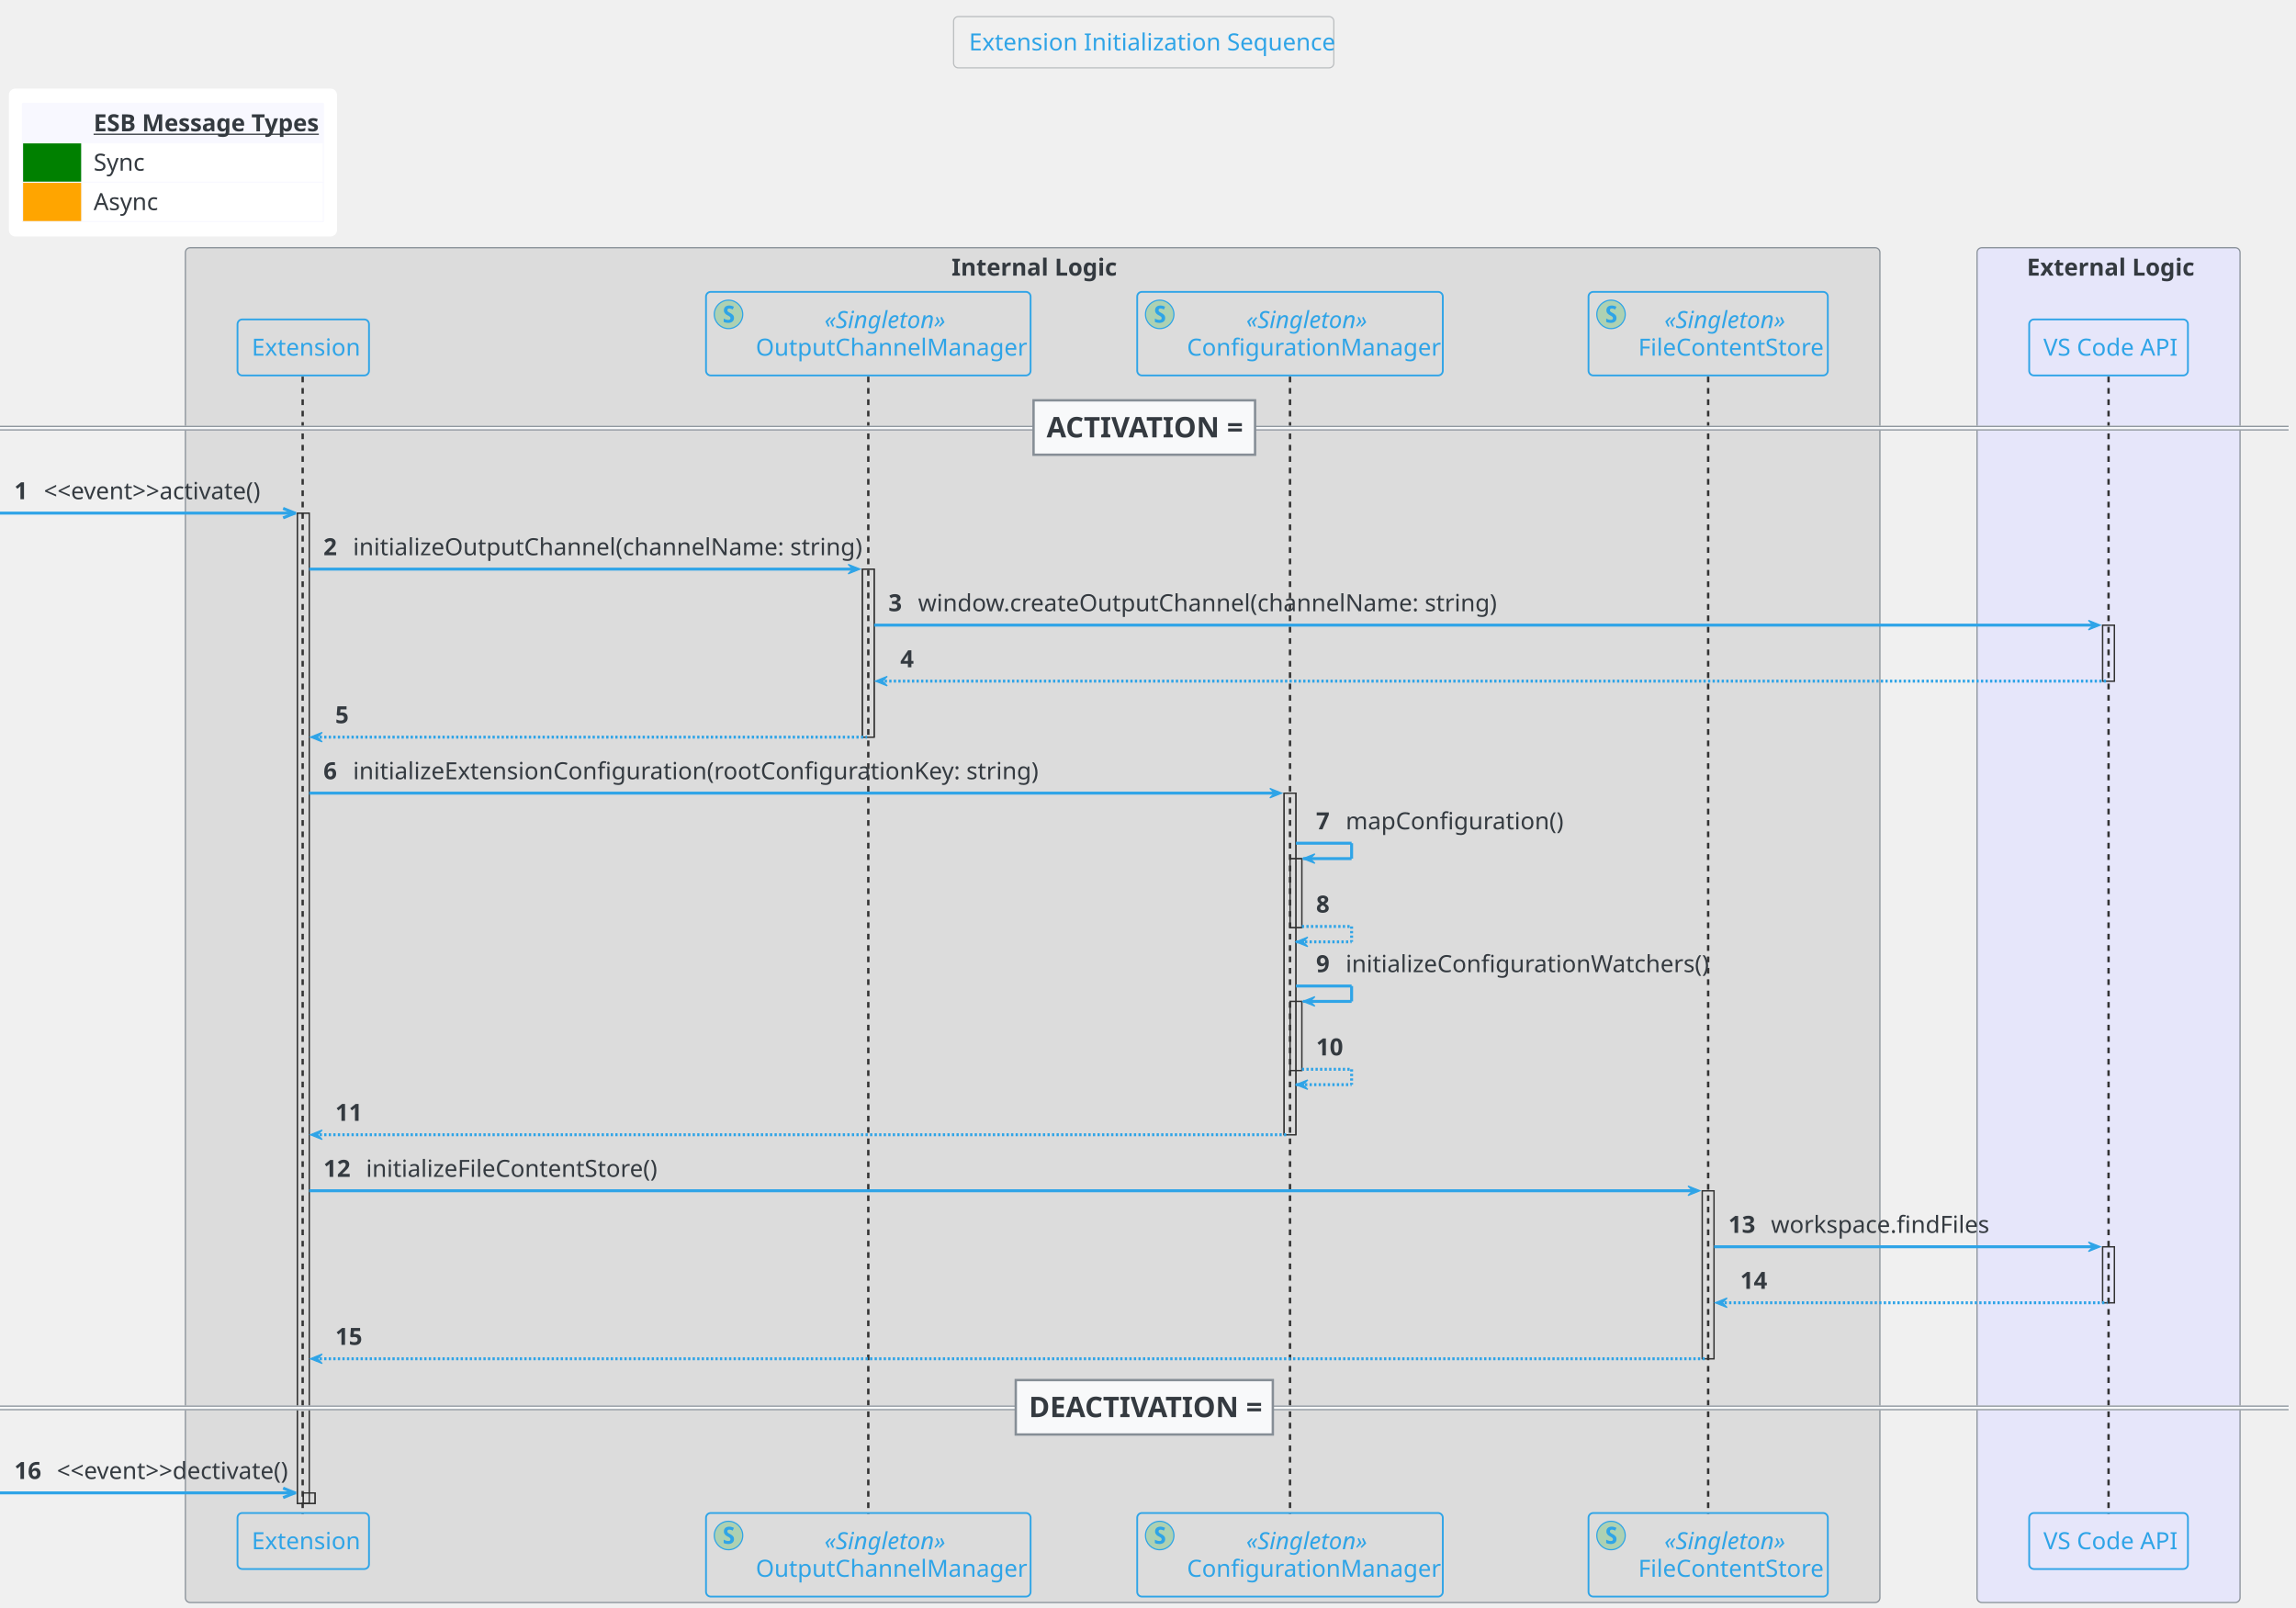
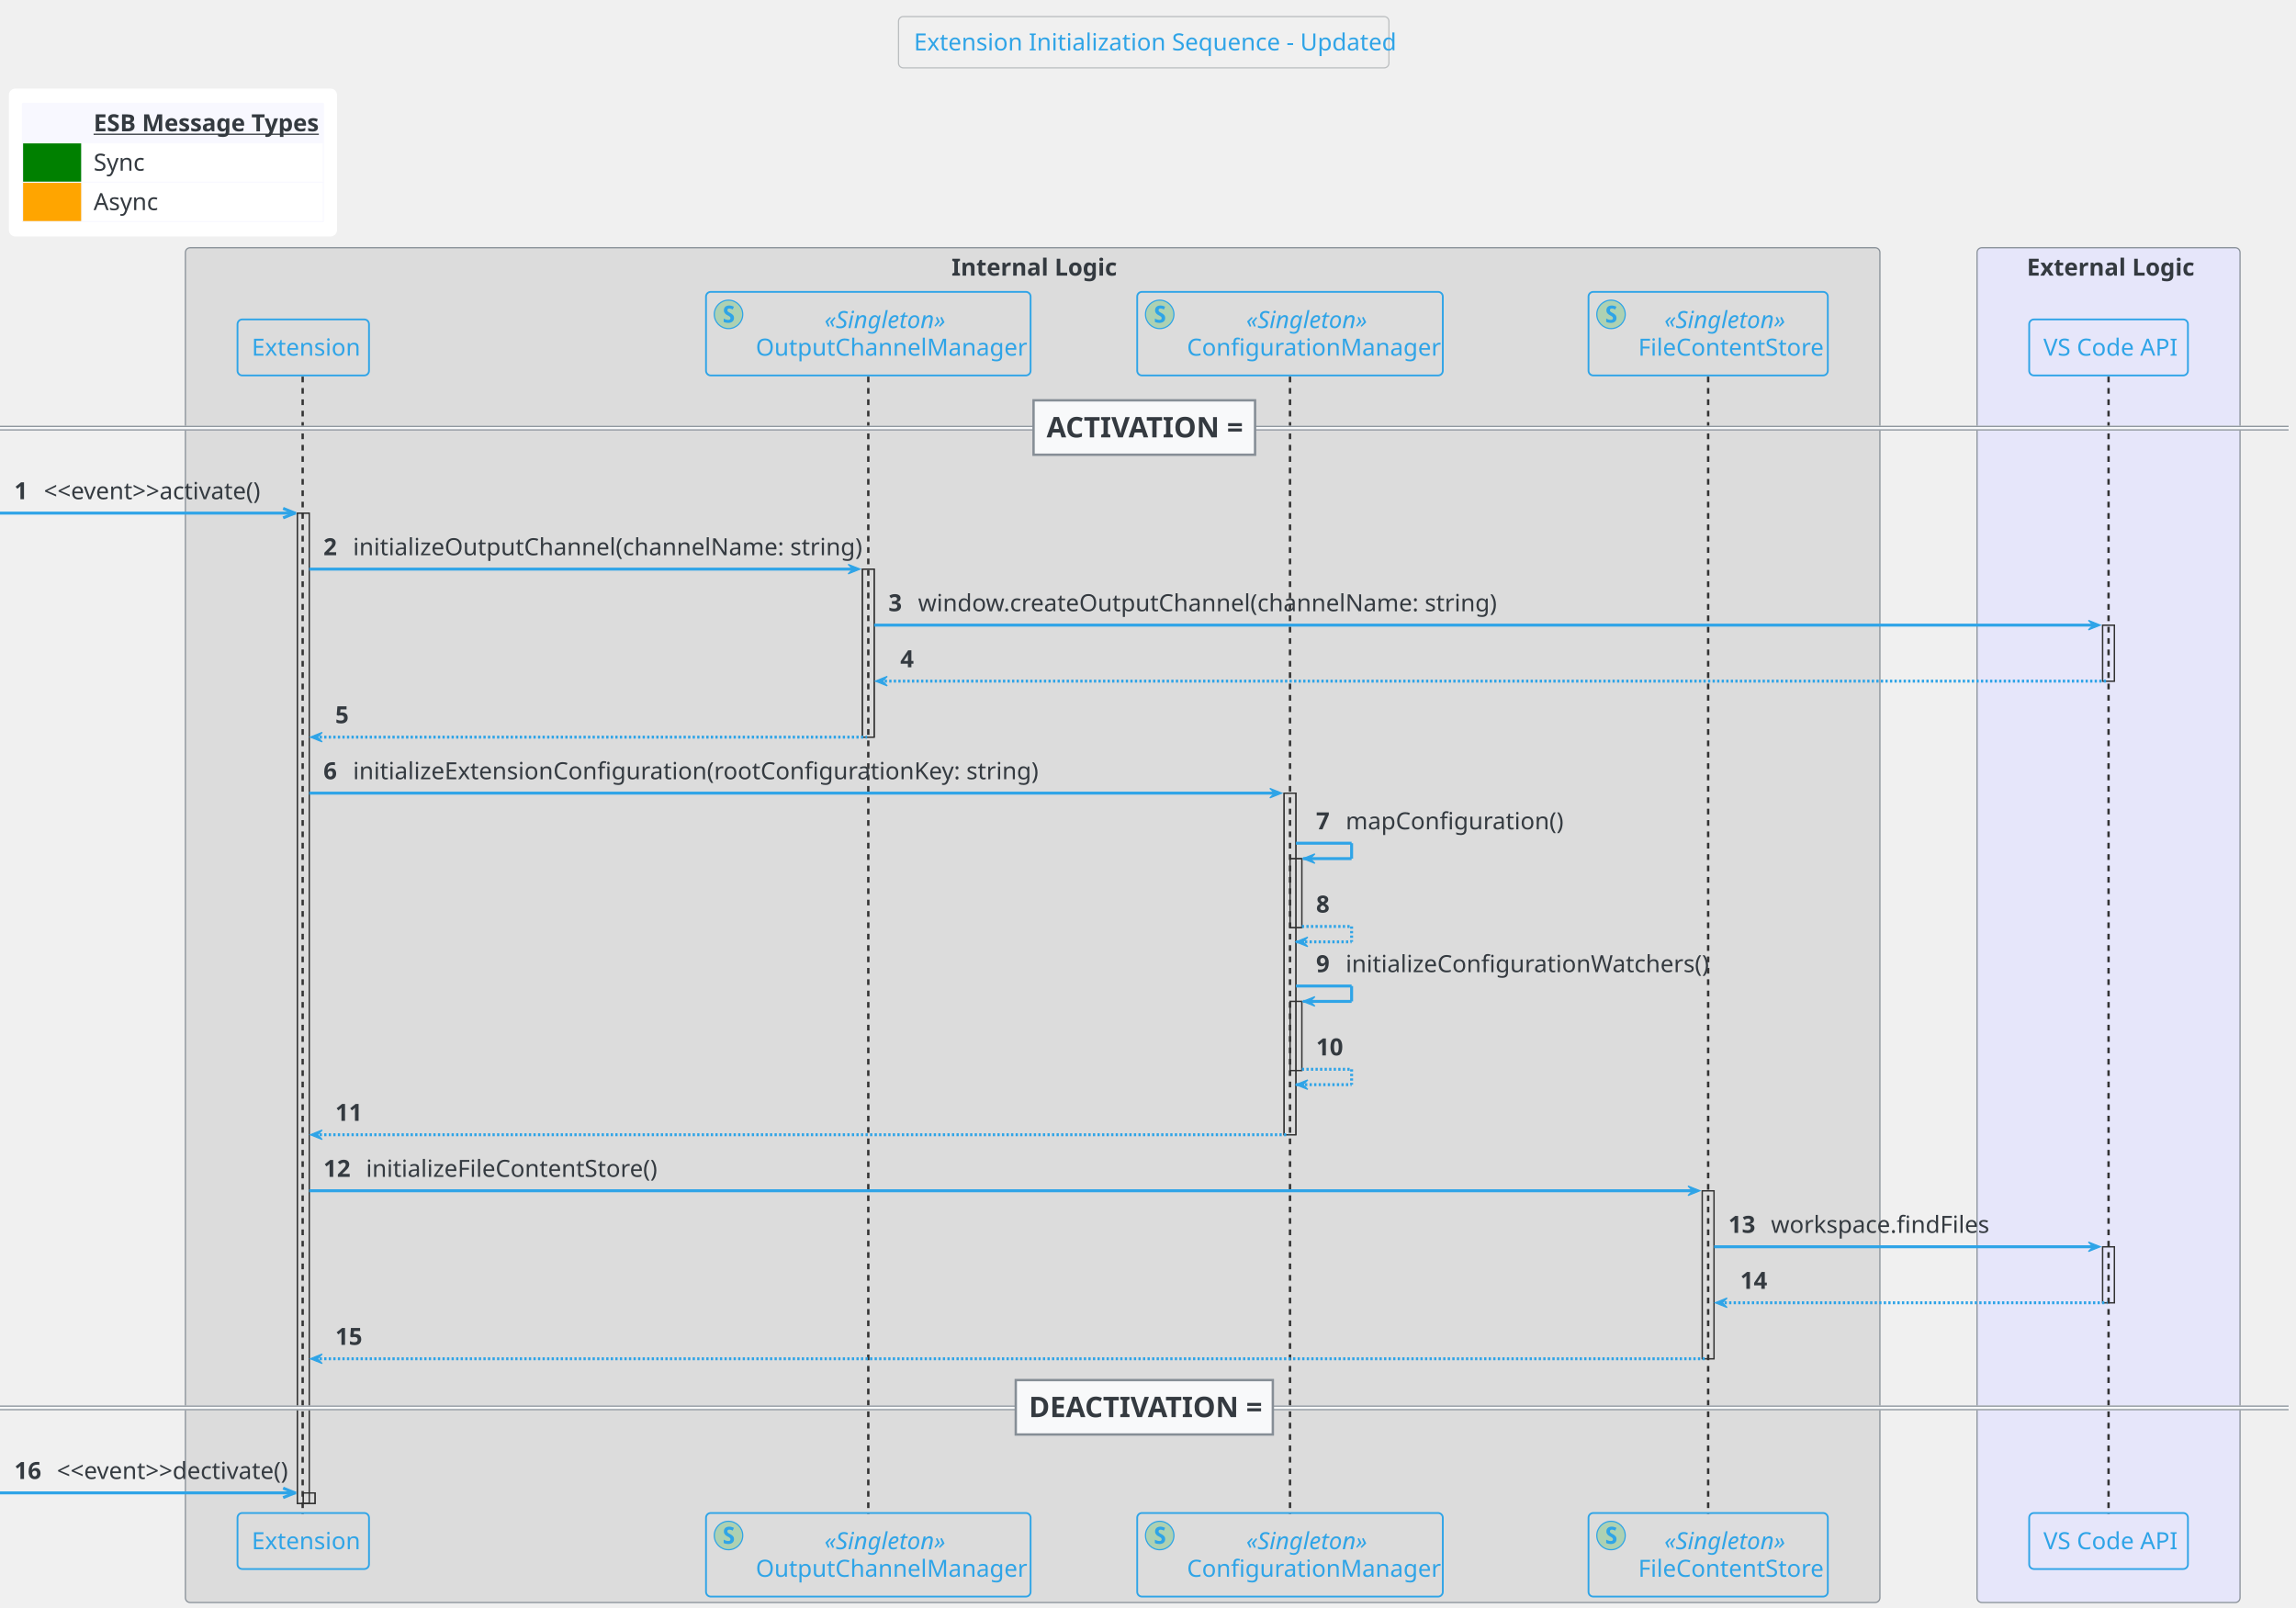
<svg xmlns="http://www.w3.org/2000/svg" contentScriptType="application/ecmascript" contentStyleType="text/css" height="1414.583px" preserveAspectRatio="none" style="width:2019px;height:1414px;background:#00000000;" version="1.1" viewBox="0 0 2019 1414" width="2019.792px" zoomAndPan="magnify">
  <defs />
  <g>
-     <rect height="45.085" rx="4.167" ry="4.167" style="stroke:#BABDBF;stroke-width:1.042;fill:none;" width="334.375" x="838.542" y="14.583" />
-     <text fill="#2FA4E7" font-family="Calibri" font-size="20.833" lengthAdjust="spacingAndGlyphs" textLength="307.292" x="852.083" y="44.338">Extension Initialization Sequence</text>
+     <rect height="45.085" rx="4.167" ry="4.167" style="stroke:#BABDBF;stroke-width:1.042;fill:none;" width="431.25" x="790.104" y="14.583" />
+     <text fill="#2FA4E7" font-family="Calibri" font-size="20.833" lengthAdjust="spacingAndGlyphs" textLength="404.167" x="803.646" y="44.338">Extension Initialization Sequence - Updated</text>
    <rect fill="#DCDCDC" height="1191.439" rx="4.167" ry="4.167" style="stroke:#868E96;stroke-width:1.042;" width="1490.104" x="163.021" y="217.839" />
    <text fill="#343A40" font-family="Calibri" font-size="20.833" font-weight="bold" lengthAdjust="spacingAndGlyphs" textLength="142.708" x="836.719" y="242.385">Internal Logic</text>
    <rect fill="#E6E6FA" height="1191.439" rx="4.167" ry="4.167" style="stroke:#868E96;stroke-width:1.042;" width="231.25" x="1738.542" y="217.839" />
    <text fill="#343A40" font-family="Calibri" font-size="20.833" font-weight="bold" lengthAdjust="spacingAndGlyphs" textLength="143.75" x="1782.292" y="242.385">External Logic</text>
    <rect height="870.996" style="stroke:#333333;stroke-width:1.042;fill:none;" width="10.417" x="261.458" y="451.237" />
    <rect height="9.375" style="stroke:#333333;stroke-width:1.042;fill:none;" width="10.417" x="266.667" y="1312.858" />
    <rect height="147.754" style="stroke:#333333;stroke-width:1.042;fill:none;" width="10.417" x="758.333" y="500.488" />
    <rect height="300.423" style="stroke:#333333;stroke-width:1.042;fill:none;" width="10.417" x="1129.167" y="697.494" />
    <rect height="60.71" style="stroke:#333333;stroke-width:1.042;fill:none;" width="10.417" x="1134.375" y="755.078" />
    <rect height="60.71" style="stroke:#333333;stroke-width:1.042;fill:none;" width="10.417" x="1134.375" y="880.664" />
    <rect height="147.754" style="stroke:#333333;stroke-width:1.042;fill:none;" width="10.417" x="1496.875" y="1047.168" />
    <rect height="49.251" style="stroke:#333333;stroke-width:1.042;fill:none;" width="10.417" x="1848.958" y="549.74" />
    <rect height="49.251" style="stroke:#333333;stroke-width:1.042;fill:none;" width="10.417" x="1848.958" y="1096.419" />
    <line style="stroke:#333333;stroke-width:2.083;fill:none;stroke-dasharray:5.0,5.0;" x1="266.146" x2="266.146" y1="331.217" y2="1331.608" />
    <line style="stroke:#333333;stroke-width:2.083;fill:none;stroke-dasharray:5.0,5.0;" x1="763.542" x2="763.542" y1="331.217" y2="1331.608" />
    <line style="stroke:#333333;stroke-width:2.083;fill:none;stroke-dasharray:5.0,5.0;" x1="1134.375" x2="1134.375" y1="331.217" y2="1331.608" />
    <line style="stroke:#333333;stroke-width:2.083;fill:none;stroke-dasharray:5.0,5.0;" x1="1502.083" x2="1502.083" y1="331.217" y2="1331.608" />
    <line style="stroke:#333333;stroke-width:2.083;fill:none;stroke-dasharray:5.0,5.0;" x1="1854.167" x2="1854.167" y1="331.217" y2="1331.608" />
    <rect height="49.251" rx="4.167" ry="4.167" style="stroke:#2FA4E7;stroke-width:1.562;fill:none;" width="115.625" x="208.854" y="280.925" />
    <text fill="#2FA4E7" font-family="Calibri" font-size="20.833" lengthAdjust="spacingAndGlyphs" textLength="90.625" x="221.354" y="312.762">Extension</text>
    <rect height="49.251" rx="4.167" ry="4.167" style="stroke:#2FA4E7;stroke-width:1.562;fill:none;" width="115.625" x="208.854" y="1330.566" />
    <text fill="#2FA4E7" font-family="Calibri" font-size="20.833" lengthAdjust="spacingAndGlyphs" textLength="90.625" x="221.354" y="1362.404">Extension</text>
    <rect height="73.503" rx="4.167" ry="4.167" style="stroke:#2FA4E7;stroke-width:1.562;fill:none;" width="285.417" x="620.833" y="256.673" />
    <ellipse cx="640.625" cy="276.465" fill="#ADD1B2" rx="12.5" ry="12.5" style="stroke:#2FA4E7;stroke-width:1.042;" />
    <path d="M645.443,279.622 Q645.443,280.615 645.101,281.429 Q644.759,282.227 644.092,282.796 Q643.441,283.35 642.481,283.659 Q641.537,283.968 640.316,283.968 Q639.225,283.968 638.216,283.74 Q637.223,283.512 636.377,283.057 L636.377,280.127 Q636.865,280.371 637.354,280.599 Q637.858,280.81 638.363,280.99 Q638.884,281.152 639.388,281.25 Q639.909,281.348 640.43,281.348 Q640.934,281.348 641.309,281.234 Q641.683,281.12 641.911,280.908 Q642.139,280.697 642.236,280.42 Q642.35,280.127 642.35,279.785 Q642.35,279.362 642.171,279.053 Q641.992,278.727 641.667,278.45 Q641.357,278.158 640.902,277.897 Q640.446,277.637 639.893,277.344 Q639.421,277.1 638.835,276.758 Q638.265,276.4 637.744,275.895 Q637.24,275.374 636.881,274.658 Q636.54,273.926 636.54,272.9 Q636.54,271.908 636.865,271.126 Q637.207,270.329 637.809,269.792 Q638.428,269.238 639.29,268.962 Q640.169,268.669 641.244,268.669 Q641.781,268.669 642.285,268.75 Q642.806,268.815 643.311,268.945 Q643.815,269.075 644.32,269.271 Q644.841,269.466 645.378,269.71 L644.352,272.168 Q643.896,271.956 643.506,271.794 Q643.115,271.631 642.725,271.517 Q642.35,271.403 641.992,271.354 Q641.634,271.289 641.26,271.289 Q640.479,271.289 640.055,271.712 Q639.632,272.135 639.632,272.835 Q639.632,273.21 639.746,273.503 Q639.876,273.796 640.153,274.056 Q640.446,274.3 640.885,274.577 Q641.325,274.837 641.96,275.163 Q642.725,275.57 643.359,275.993 Q644.01,276.416 644.466,276.937 Q644.922,277.441 645.182,278.092 Q645.443,278.743 645.443,279.622 Z " fill="#2FA4E7" />
    <text fill="#2FA4E7" font-family="Calibri" font-size="20.833" font-style="italic" lengthAdjust="spacingAndGlyphs" textLength="108.333" x="725" y="288.511">«Singleton»</text>
    <text fill="#2FA4E7" font-family="Calibri" font-size="20.833" lengthAdjust="spacingAndGlyphs" textLength="229.167" x="664.583" y="312.762">OutputChannelManager</text>
    <rect height="73.503" rx="4.167" ry="4.167" style="stroke:#2FA4E7;stroke-width:1.562;fill:none;" width="285.417" x="620.833" y="1330.566" />
    <ellipse cx="640.625" cy="1350.358" fill="#ADD1B2" rx="12.5" ry="12.5" style="stroke:#2FA4E7;stroke-width:1.042;" />
    <path d="M645.443,1353.516 Q645.443,1354.508 645.101,1355.322 Q644.759,1356.12 644.092,1356.689 Q643.441,1357.243 642.481,1357.552 Q641.537,1357.861 640.316,1357.861 Q639.225,1357.861 638.216,1357.633 Q637.223,1357.406 636.377,1356.95 L636.377,1354.02 Q636.865,1354.264 637.354,1354.492 Q637.858,1354.704 638.363,1354.883 Q638.884,1355.046 639.388,1355.143 Q639.909,1355.241 640.43,1355.241 Q640.934,1355.241 641.309,1355.127 Q641.683,1355.013 641.911,1354.801 Q642.139,1354.59 642.236,1354.313 Q642.35,1354.02 642.35,1353.678 Q642.35,1353.255 642.171,1352.946 Q641.992,1352.62 641.667,1352.344 Q641.357,1352.051 640.902,1351.79 Q640.446,1351.53 639.893,1351.237 Q639.421,1350.993 638.835,1350.651 Q638.265,1350.293 637.744,1349.788 Q637.24,1349.268 636.881,1348.551 Q636.54,1347.819 636.54,1346.794 Q636.54,1345.801 636.865,1345.02 Q637.207,1344.222 637.809,1343.685 Q638.428,1343.131 639.29,1342.855 Q640.169,1342.562 641.244,1342.562 Q641.781,1342.562 642.285,1342.643 Q642.806,1342.708 643.311,1342.839 Q643.815,1342.969 644.32,1343.164 Q644.841,1343.359 645.378,1343.603 L644.352,1346.061 Q643.896,1345.85 643.506,1345.687 Q643.115,1345.524 642.725,1345.41 Q642.35,1345.296 641.992,1345.247 Q641.634,1345.182 641.26,1345.182 Q640.479,1345.182 640.055,1345.605 Q639.632,1346.029 639.632,1346.728 Q639.632,1347.103 639.746,1347.396 Q639.876,1347.689 640.153,1347.949 Q640.446,1348.193 640.885,1348.47 Q641.325,1348.73 641.96,1349.056 Q642.725,1349.463 643.359,1349.886 Q644.01,1350.309 644.466,1350.83 Q644.922,1351.335 645.182,1351.986 Q645.443,1352.637 645.443,1353.516 Z " fill="#2FA4E7" />
    <text fill="#2FA4E7" font-family="Calibri" font-size="20.833" font-style="italic" lengthAdjust="spacingAndGlyphs" textLength="108.333" x="725" y="1362.404">«Singleton»</text>
    <text fill="#2FA4E7" font-family="Calibri" font-size="20.833" lengthAdjust="spacingAndGlyphs" textLength="229.167" x="664.583" y="1386.656">OutputChannelManager</text>
    <rect height="73.503" rx="4.167" ry="4.167" style="stroke:#2FA4E7;stroke-width:1.562;fill:none;" width="268.75" x="1000" y="256.673" />
    <ellipse cx="1019.792" cy="276.465" fill="#ADD1B2" rx="12.5" ry="12.5" style="stroke:#2FA4E7;stroke-width:1.042;" />
    <path d="M1024.609,279.622 Q1024.609,280.615 1024.268,281.429 Q1023.926,282.227 1023.259,282.796 Q1022.607,283.35 1021.647,283.659 Q1020.703,283.968 1019.482,283.968 Q1018.392,283.968 1017.383,283.74 Q1016.39,283.512 1015.544,283.057 L1015.544,280.127 Q1016.032,280.371 1016.52,280.599 Q1017.025,280.81 1017.529,280.99 Q1018.05,281.152 1018.555,281.25 Q1019.076,281.348 1019.596,281.348 Q1020.101,281.348 1020.475,281.234 Q1020.85,281.12 1021.077,280.908 Q1021.305,280.697 1021.403,280.42 Q1021.517,280.127 1021.517,279.785 Q1021.517,279.362 1021.338,279.053 Q1021.159,278.727 1020.833,278.45 Q1020.524,278.158 1020.068,277.897 Q1019.613,277.637 1019.059,277.344 Q1018.587,277.1 1018.001,276.758 Q1017.432,276.4 1016.911,275.895 Q1016.406,275.374 1016.048,274.658 Q1015.706,273.926 1015.706,272.9 Q1015.706,271.908 1016.032,271.126 Q1016.374,270.329 1016.976,269.792 Q1017.594,269.238 1018.457,268.962 Q1019.336,268.669 1020.41,268.669 Q1020.947,268.669 1021.452,268.75 Q1021.973,268.815 1022.477,268.945 Q1022.982,269.075 1023.486,269.271 Q1024.007,269.466 1024.544,269.71 L1023.519,272.168 Q1023.063,271.956 1022.673,271.794 Q1022.282,271.631 1021.891,271.517 Q1021.517,271.403 1021.159,271.354 Q1020.801,271.289 1020.426,271.289 Q1019.645,271.289 1019.222,271.712 Q1018.799,272.135 1018.799,272.835 Q1018.799,273.21 1018.913,273.503 Q1019.043,273.796 1019.32,274.056 Q1019.613,274.3 1020.052,274.577 Q1020.491,274.837 1021.126,275.163 Q1021.891,275.57 1022.526,275.993 Q1023.177,276.416 1023.633,276.937 Q1024.089,277.441 1024.349,278.092 Q1024.609,278.743 1024.609,279.622 Z " fill="#2FA4E7" />
    <text fill="#2FA4E7" font-family="Calibri" font-size="20.833" font-style="italic" lengthAdjust="spacingAndGlyphs" textLength="108.333" x="1095.833" y="288.511">«Singleton»</text>
    <text fill="#2FA4E7" font-family="Calibri" font-size="20.833" lengthAdjust="spacingAndGlyphs" textLength="212.5" x="1043.75" y="312.762">ConfigurationManager</text>
    <rect height="73.503" rx="4.167" ry="4.167" style="stroke:#2FA4E7;stroke-width:1.562;fill:none;" width="268.75" x="1000" y="1330.566" />
    <ellipse cx="1019.792" cy="1350.358" fill="#ADD1B2" rx="12.5" ry="12.5" style="stroke:#2FA4E7;stroke-width:1.042;" />
    <path d="M1024.609,1353.516 Q1024.609,1354.508 1024.268,1355.322 Q1023.926,1356.12 1023.259,1356.689 Q1022.607,1357.243 1021.647,1357.552 Q1020.703,1357.861 1019.482,1357.861 Q1018.392,1357.861 1017.383,1357.633 Q1016.39,1357.406 1015.544,1356.95 L1015.544,1354.02 Q1016.032,1354.264 1016.52,1354.492 Q1017.025,1354.704 1017.529,1354.883 Q1018.05,1355.046 1018.555,1355.143 Q1019.076,1355.241 1019.596,1355.241 Q1020.101,1355.241 1020.475,1355.127 Q1020.85,1355.013 1021.077,1354.801 Q1021.305,1354.59 1021.403,1354.313 Q1021.517,1354.02 1021.517,1353.678 Q1021.517,1353.255 1021.338,1352.946 Q1021.159,1352.62 1020.833,1352.344 Q1020.524,1352.051 1020.068,1351.79 Q1019.613,1351.53 1019.059,1351.237 Q1018.587,1350.993 1018.001,1350.651 Q1017.432,1350.293 1016.911,1349.788 Q1016.406,1349.268 1016.048,1348.551 Q1015.706,1347.819 1015.706,1346.794 Q1015.706,1345.801 1016.032,1345.02 Q1016.374,1344.222 1016.976,1343.685 Q1017.594,1343.131 1018.457,1342.855 Q1019.336,1342.562 1020.41,1342.562 Q1020.947,1342.562 1021.452,1342.643 Q1021.973,1342.708 1022.477,1342.839 Q1022.982,1342.969 1023.486,1343.164 Q1024.007,1343.359 1024.544,1343.603 L1023.519,1346.061 Q1023.063,1345.85 1022.673,1345.687 Q1022.282,1345.524 1021.891,1345.41 Q1021.517,1345.296 1021.159,1345.247 Q1020.801,1345.182 1020.426,1345.182 Q1019.645,1345.182 1019.222,1345.605 Q1018.799,1346.029 1018.799,1346.728 Q1018.799,1347.103 1018.913,1347.396 Q1019.043,1347.689 1019.32,1347.949 Q1019.613,1348.193 1020.052,1348.47 Q1020.491,1348.73 1021.126,1349.056 Q1021.891,1349.463 1022.526,1349.886 Q1023.177,1350.309 1023.633,1350.83 Q1024.089,1351.335 1024.349,1351.986 Q1024.609,1352.637 1024.609,1353.516 Z " fill="#2FA4E7" />
    <text fill="#2FA4E7" font-family="Calibri" font-size="20.833" font-style="italic" lengthAdjust="spacingAndGlyphs" textLength="108.333" x="1095.833" y="1362.404">«Singleton»</text>
    <text fill="#2FA4E7" font-family="Calibri" font-size="20.833" lengthAdjust="spacingAndGlyphs" textLength="212.5" x="1043.75" y="1386.656">ConfigurationManager</text>
    <rect height="73.503" rx="4.167" ry="4.167" style="stroke:#2FA4E7;stroke-width:1.562;fill:none;" width="210.417" x="1396.875" y="256.673" />
    <ellipse cx="1416.667" cy="276.465" fill="#ADD1B2" rx="12.5" ry="12.5" style="stroke:#2FA4E7;stroke-width:1.042;" />
    <path d="M1421.484,279.622 Q1421.484,280.615 1421.143,281.429 Q1420.801,282.227 1420.133,282.796 Q1419.482,283.35 1418.522,283.659 Q1417.578,283.968 1416.357,283.968 Q1415.267,283.968 1414.258,283.74 Q1413.265,283.512 1412.419,283.057 L1412.419,280.127 Q1412.907,280.371 1413.395,280.599 Q1413.9,280.81 1414.404,280.99 Q1414.925,281.152 1415.43,281.25 Q1415.95,281.348 1416.471,281.348 Q1416.976,281.348 1417.35,281.234 Q1417.725,281.12 1417.953,280.908 Q1418.18,280.697 1418.278,280.42 Q1418.392,280.127 1418.392,279.785 Q1418.392,279.362 1418.213,279.053 Q1418.034,278.727 1417.708,278.45 Q1417.399,278.158 1416.943,277.897 Q1416.488,277.637 1415.934,277.344 Q1415.462,277.1 1414.876,276.758 Q1414.307,276.4 1413.786,275.895 Q1413.281,275.374 1412.923,274.658 Q1412.581,273.926 1412.581,272.9 Q1412.581,271.908 1412.907,271.126 Q1413.249,270.329 1413.851,269.792 Q1414.469,269.238 1415.332,268.962 Q1416.211,268.669 1417.285,268.669 Q1417.822,268.669 1418.327,268.75 Q1418.848,268.815 1419.352,268.945 Q1419.857,269.075 1420.361,269.271 Q1420.882,269.466 1421.419,269.71 L1420.394,272.168 Q1419.938,271.956 1419.547,271.794 Q1419.157,271.631 1418.766,271.517 Q1418.392,271.403 1418.034,271.354 Q1417.676,271.289 1417.301,271.289 Q1416.52,271.289 1416.097,271.712 Q1415.674,272.135 1415.674,272.835 Q1415.674,273.21 1415.788,273.503 Q1415.918,273.796 1416.195,274.056 Q1416.488,274.3 1416.927,274.577 Q1417.367,274.837 1418.001,275.163 Q1418.766,275.57 1419.401,275.993 Q1420.052,276.416 1420.508,276.937 Q1420.964,277.441 1421.224,278.092 Q1421.484,278.743 1421.484,279.622 Z " fill="#2FA4E7" />
    <text fill="#2FA4E7" font-family="Calibri" font-size="20.833" font-style="italic" lengthAdjust="spacingAndGlyphs" textLength="108.333" x="1463.542" y="288.511">«Singleton»</text>
    <text fill="#2FA4E7" font-family="Calibri" font-size="20.833" lengthAdjust="spacingAndGlyphs" textLength="154.167" x="1440.625" y="312.762">FileContentStore</text>
    <rect height="73.503" rx="4.167" ry="4.167" style="stroke:#2FA4E7;stroke-width:1.562;fill:none;" width="210.417" x="1396.875" y="1330.566" />
    <ellipse cx="1416.667" cy="1350.358" fill="#ADD1B2" rx="12.5" ry="12.5" style="stroke:#2FA4E7;stroke-width:1.042;" />
    <path d="M1421.484,1353.516 Q1421.484,1354.508 1421.143,1355.322 Q1420.801,1356.12 1420.133,1356.689 Q1419.482,1357.243 1418.522,1357.552 Q1417.578,1357.861 1416.357,1357.861 Q1415.267,1357.861 1414.258,1357.633 Q1413.265,1357.406 1412.419,1356.95 L1412.419,1354.02 Q1412.907,1354.264 1413.395,1354.492 Q1413.9,1354.704 1414.404,1354.883 Q1414.925,1355.046 1415.43,1355.143 Q1415.95,1355.241 1416.471,1355.241 Q1416.976,1355.241 1417.35,1355.127 Q1417.725,1355.013 1417.953,1354.801 Q1418.18,1354.59 1418.278,1354.313 Q1418.392,1354.02 1418.392,1353.678 Q1418.392,1353.255 1418.213,1352.946 Q1418.034,1352.62 1417.708,1352.344 Q1417.399,1352.051 1416.943,1351.79 Q1416.488,1351.53 1415.934,1351.237 Q1415.462,1350.993 1414.876,1350.651 Q1414.307,1350.293 1413.786,1349.788 Q1413.281,1349.268 1412.923,1348.551 Q1412.581,1347.819 1412.581,1346.794 Q1412.581,1345.801 1412.907,1345.02 Q1413.249,1344.222 1413.851,1343.685 Q1414.469,1343.131 1415.332,1342.855 Q1416.211,1342.562 1417.285,1342.562 Q1417.822,1342.562 1418.327,1342.643 Q1418.848,1342.708 1419.352,1342.839 Q1419.857,1342.969 1420.361,1343.164 Q1420.882,1343.359 1421.419,1343.603 L1420.394,1346.061 Q1419.938,1345.85 1419.547,1345.687 Q1419.157,1345.524 1418.766,1345.41 Q1418.392,1345.296 1418.034,1345.247 Q1417.676,1345.182 1417.301,1345.182 Q1416.52,1345.182 1416.097,1345.605 Q1415.674,1346.029 1415.674,1346.728 Q1415.674,1347.103 1415.788,1347.396 Q1415.918,1347.689 1416.195,1347.949 Q1416.488,1348.193 1416.927,1348.47 Q1417.367,1348.73 1418.001,1349.056 Q1418.766,1349.463 1419.401,1349.886 Q1420.052,1350.309 1420.508,1350.83 Q1420.964,1351.335 1421.224,1351.986 Q1421.484,1352.637 1421.484,1353.516 Z " fill="#2FA4E7" />
    <text fill="#2FA4E7" font-family="Calibri" font-size="20.833" font-style="italic" lengthAdjust="spacingAndGlyphs" textLength="108.333" x="1463.542" y="1362.404">«Singleton»</text>
    <text fill="#2FA4E7" font-family="Calibri" font-size="20.833" lengthAdjust="spacingAndGlyphs" textLength="154.167" x="1440.625" y="1386.656">FileContentStore</text>
    <rect height="49.251" rx="4.167" ry="4.167" style="stroke:#2FA4E7;stroke-width:1.562;fill:none;" width="139.583" x="1784.375" y="280.925" />
    <text fill="#2FA4E7" font-family="Calibri" font-size="20.833" lengthAdjust="spacingAndGlyphs" textLength="114.583" x="1796.875" y="312.762">VS Code API</text>
    <rect height="49.251" rx="4.167" ry="4.167" style="stroke:#2FA4E7;stroke-width:1.562;fill:none;" width="139.583" x="1784.375" y="1330.566" />
    <text fill="#2FA4E7" font-family="Calibri" font-size="20.833" lengthAdjust="spacingAndGlyphs" textLength="114.583" x="1796.875" y="1362.404">VS Code API</text>
    <rect height="870.996" style="stroke:#333333;stroke-width:1.042;fill:none;" width="10.417" x="261.458" y="451.237" />
    <rect height="9.375" style="stroke:#333333;stroke-width:1.042;fill:none;" width="10.417" x="266.667" y="1312.858" />
    <rect height="147.754" style="stroke:#333333;stroke-width:1.042;fill:none;" width="10.417" x="758.333" y="500.488" />
    <rect height="300.423" style="stroke:#333333;stroke-width:1.042;fill:none;" width="10.417" x="1129.167" y="697.494" />
    <rect height="60.71" style="stroke:#333333;stroke-width:1.042;fill:none;" width="10.417" x="1134.375" y="755.078" />
    <rect height="60.71" style="stroke:#333333;stroke-width:1.042;fill:none;" width="10.417" x="1134.375" y="880.664" />
    <rect height="147.754" style="stroke:#333333;stroke-width:1.042;fill:none;" width="10.417" x="1496.875" y="1047.168" />
    <rect height="49.251" style="stroke:#333333;stroke-width:1.042;fill:none;" width="10.417" x="1848.958" y="549.74" />
    <rect height="49.251" style="stroke:#333333;stroke-width:1.042;fill:none;" width="10.417" x="1848.958" y="1096.419" />
    <rect fill="#F8F9FA" height="3.125" style="stroke:#F8F9FA;stroke-width:1.042;" width="2012.5" x="0" y="374.935" />
    <line style="stroke:#868E96;stroke-width:1.042;" x1="0" x2="2012.5" y1="374.935" y2="374.935" />
    <line style="stroke:#868E96;stroke-width:1.042;" x1="0" x2="2012.5" y1="378.06" y2="378.06" />
    <rect fill="#F8F9FA" height="47.852" style="stroke:#868E96;stroke-width:2.083;" width="194.792" x="908.854" y="352.051" />
    <text fill="#343A40" font-family="Calibri" font-size="25" font-weight="bold" lengthAdjust="spacingAndGlyphs" textLength="169.792" x="920.312" y="384.631">ACTIVATION =</text>
    <line style="stroke:#2FA4E7;stroke-width:2.604;" x1="259.375" x2="248.958" y1="451.237" y2="447.07" />
    <line style="stroke:#2FA4E7;stroke-width:2.604;" x1="259.375" x2="248.958" y1="451.237" y2="455.404" />
    <line style="stroke:#2FA4E7;stroke-width:2.604;" x1="0" x2="260.417" y1="451.237" y2="451.237" />
    <text fill="#343A40" font-family="Calibri" font-size="20.833" font-weight="bold" lengthAdjust="spacingAndGlyphs" textLength="11.458" x="12.5" y="439.032">1</text>
    <text fill="#343A40" font-family="Calibri" font-size="20.833" lengthAdjust="spacingAndGlyphs" textLength="182.292" x="38.542" y="439.032">&lt;&lt;event&gt;&gt;activate()</text>
    <polygon fill="#2FA4E7" points="745.833,496.322,756.25,500.488,745.833,504.655,750,500.488" style="stroke:#2FA4E7;stroke-width:1.042;" />
    <line style="stroke:#2FA4E7;stroke-width:2.604;" x1="271.875" x2="752.083" y1="500.488" y2="500.488" />
    <text fill="#343A40" font-family="Calibri" font-size="20.833" font-weight="bold" lengthAdjust="spacingAndGlyphs" textLength="11.458" x="284.375" y="488.283">2</text>
    <text fill="#343A40" font-family="Calibri" font-size="20.833" lengthAdjust="spacingAndGlyphs" textLength="430.208" x="310.417" y="488.283">initializeOutputChannel(channelName: string)</text>
    <polygon fill="#2FA4E7" points="1836.458,545.573,1846.875,549.74,1836.458,553.906,1840.625,549.74" style="stroke:#2FA4E7;stroke-width:1.042;" />
    <line style="stroke:#2FA4E7;stroke-width:2.604;" x1="768.75" x2="1842.708" y1="549.74" y2="549.74" />
    <text fill="#343A40" font-family="Calibri" font-size="20.833" font-weight="bold" lengthAdjust="spacingAndGlyphs" textLength="11.458" x="781.25" y="537.535">3</text>
    <text fill="#343A40" font-family="Calibri" font-size="20.833" lengthAdjust="spacingAndGlyphs" textLength="488.542" x="807.292" y="537.535">window.createOutputChannel(channelName: string)</text>
    <polygon fill="#2FA4E7" points="780.208,594.824,769.792,598.991,780.208,603.158,776.042,598.991" style="stroke:#2FA4E7;stroke-width:1.042;" />
    <line style="stroke:#2FA4E7;stroke-width:2.604;stroke-dasharray:2.0,2.0;" x1="773.958" x2="1853.125" y1="598.991" y2="598.991" />
    <text fill="#343A40" font-family="Calibri" font-size="20.833" font-weight="bold" lengthAdjust="spacingAndGlyphs" textLength="11.458" x="791.667" y="586.786">4</text>
    <text fill="#343A40" font-family="Calibri" font-size="20.833" lengthAdjust="spacingAndGlyphs" textLength="0" x="822.917" y="586.786" />
    <polygon fill="#2FA4E7" points="283.333,644.076,272.917,648.242,283.333,652.409,279.167,648.242" style="stroke:#2FA4E7;stroke-width:1.042;" />
    <line style="stroke:#2FA4E7;stroke-width:2.604;stroke-dasharray:2.0,2.0;" x1="277.083" x2="762.5" y1="648.242" y2="648.242" />
    <text fill="#343A40" font-family="Calibri" font-size="20.833" font-weight="bold" lengthAdjust="spacingAndGlyphs" textLength="11.458" x="294.792" y="636.037">5</text>
    <text fill="#343A40" font-family="Calibri" font-size="20.833" lengthAdjust="spacingAndGlyphs" textLength="0" x="326.042" y="636.037" />
    <polygon fill="#2FA4E7" points="1116.667,693.327,1127.083,697.494,1116.667,701.66,1120.833,697.494" style="stroke:#2FA4E7;stroke-width:1.042;" />
    <line style="stroke:#2FA4E7;stroke-width:2.604;" x1="271.875" x2="1122.917" y1="697.494" y2="697.494" />
    <text fill="#343A40" font-family="Calibri" font-size="20.833" font-weight="bold" lengthAdjust="spacingAndGlyphs" textLength="11.458" x="284.375" y="685.288">6</text>
    <text fill="#343A40" font-family="Calibri" font-size="20.833" lengthAdjust="spacingAndGlyphs" textLength="573.958" x="310.417" y="685.288">initializeExtensionConfiguration(rootConfigurationKey: string)</text>
    <line style="stroke:#2FA4E7;stroke-width:2.604;" x1="1139.583" x2="1188.542" y1="741.537" y2="741.537" />
    <line style="stroke:#2FA4E7;stroke-width:2.604;" x1="1188.542" x2="1188.542" y1="741.537" y2="755.078" />
    <line style="stroke:#2FA4E7;stroke-width:2.604;" x1="1145.833" x2="1188.542" y1="755.078" y2="755.078" />
    <polygon fill="#2FA4E7" points="1156.25,750.912,1145.833,755.078,1156.25,759.245,1152.083,755.078" style="stroke:#2FA4E7;stroke-width:1.042;" />
    <text fill="#343A40" font-family="Calibri" font-size="20.833" font-weight="bold" lengthAdjust="spacingAndGlyphs" textLength="11.458" x="1157.292" y="729.332">7</text>
    <text fill="#343A40" font-family="Calibri" font-size="20.833" lengthAdjust="spacingAndGlyphs" textLength="185.417" x="1183.333" y="729.332">mapConfiguration()</text>
    <line style="stroke:#2FA4E7;stroke-width:2.604;stroke-dasharray:2.0,2.0;" x1="1144.792" x2="1188.542" y1="814.746" y2="814.746" />
    <line style="stroke:#2FA4E7;stroke-width:2.604;stroke-dasharray:2.0,2.0;" x1="1188.542" x2="1188.542" y1="814.746" y2="828.288" />
    <line style="stroke:#2FA4E7;stroke-width:2.604;stroke-dasharray:2.0,2.0;" x1="1139.583" x2="1188.542" y1="828.288" y2="828.288" />
    <polygon fill="#2FA4E7" points="1150,824.121,1139.583,828.288,1150,832.454,1145.833,828.288" style="stroke:#2FA4E7;stroke-width:1.042;" />
    <text fill="#343A40" font-family="Calibri" font-size="20.833" font-weight="bold" lengthAdjust="spacingAndGlyphs" textLength="11.458" x="1157.292" y="802.541">8</text>
    <text fill="#343A40" font-family="Calibri" font-size="20.833" lengthAdjust="spacingAndGlyphs" textLength="0" x="1188.542" y="802.541" />
    <line style="stroke:#2FA4E7;stroke-width:2.604;" x1="1139.583" x2="1188.542" y1="867.122" y2="867.122" />
    <line style="stroke:#2FA4E7;stroke-width:2.604;" x1="1188.542" x2="1188.542" y1="867.122" y2="880.664" />
    <line style="stroke:#2FA4E7;stroke-width:2.604;" x1="1145.833" x2="1188.542" y1="880.664" y2="880.664" />
    <polygon fill="#2FA4E7" points="1156.25,876.497,1145.833,880.664,1156.25,884.831,1152.083,880.664" style="stroke:#2FA4E7;stroke-width:1.042;" />
    <text fill="#343A40" font-family="Calibri" font-size="20.833" font-weight="bold" lengthAdjust="spacingAndGlyphs" textLength="11.458" x="1157.292" y="854.917">9</text>
    <text fill="#343A40" font-family="Calibri" font-size="20.833" lengthAdjust="spacingAndGlyphs" textLength="306.25" x="1183.333" y="854.917">initializeConfigurationWatchers()</text>
    <line style="stroke:#2FA4E7;stroke-width:2.604;stroke-dasharray:2.0,2.0;" x1="1144.792" x2="1188.542" y1="940.332" y2="940.332" />
    <line style="stroke:#2FA4E7;stroke-width:2.604;stroke-dasharray:2.0,2.0;" x1="1188.542" x2="1188.542" y1="940.332" y2="953.874" />
    <line style="stroke:#2FA4E7;stroke-width:2.604;stroke-dasharray:2.0,2.0;" x1="1139.583" x2="1188.542" y1="953.874" y2="953.874" />
    <polygon fill="#2FA4E7" points="1150,949.707,1139.583,953.874,1150,958.04,1145.833,953.874" style="stroke:#2FA4E7;stroke-width:1.042;" />
    <text fill="#343A40" font-family="Calibri" font-size="20.833" font-weight="bold" lengthAdjust="spacingAndGlyphs" textLength="22.917" x="1157.292" y="928.127">10</text>
    <text fill="#343A40" font-family="Calibri" font-size="20.833" lengthAdjust="spacingAndGlyphs" textLength="0" x="1200" y="928.127" />
    <polygon fill="#2FA4E7" points="283.333,993.75,272.917,997.917,283.333,1002.083,279.167,997.917" style="stroke:#2FA4E7;stroke-width:1.042;" />
    <line style="stroke:#2FA4E7;stroke-width:2.604;stroke-dasharray:2.0,2.0;" x1="277.083" x2="1133.333" y1="997.917" y2="997.917" />
    <text fill="#343A40" font-family="Calibri" font-size="20.833" font-weight="bold" lengthAdjust="spacingAndGlyphs" textLength="22.917" x="294.792" y="985.712">11</text>
    <text fill="#343A40" font-family="Calibri" font-size="20.833" lengthAdjust="spacingAndGlyphs" textLength="0" x="337.5" y="985.712" />
    <polygon fill="#2FA4E7" points="1484.375,1043.001,1494.792,1047.168,1484.375,1051.335,1488.542,1047.168" style="stroke:#2FA4E7;stroke-width:1.042;" />
    <line style="stroke:#2FA4E7;stroke-width:2.604;" x1="271.875" x2="1490.625" y1="1047.168" y2="1047.168" />
    <text fill="#343A40" font-family="Calibri" font-size="20.833" font-weight="bold" lengthAdjust="spacingAndGlyphs" textLength="22.917" x="284.375" y="1034.963">12</text>
    <text fill="#343A40" font-family="Calibri" font-size="20.833" lengthAdjust="spacingAndGlyphs" textLength="243.75" x="321.875" y="1034.963">initializeFileContentStore()</text>
    <polygon fill="#2FA4E7" points="1836.458,1092.253,1846.875,1096.419,1836.458,1100.586,1840.625,1096.419" style="stroke:#2FA4E7;stroke-width:1.042;" />
    <line style="stroke:#2FA4E7;stroke-width:2.604;" x1="1507.292" x2="1842.708" y1="1096.419" y2="1096.419" />
    <text fill="#343A40" font-family="Calibri" font-size="20.833" font-weight="bold" lengthAdjust="spacingAndGlyphs" textLength="22.917" x="1519.792" y="1084.214">13</text>
    <text fill="#343A40" font-family="Calibri" font-size="20.833" lengthAdjust="spacingAndGlyphs" textLength="182.292" x="1557.292" y="1084.214">workspace.findFiles</text>
    <polygon fill="#2FA4E7" points="1518.75,1141.504,1508.333,1145.671,1518.75,1149.837,1514.583,1145.671" style="stroke:#2FA4E7;stroke-width:1.042;" />
    <line style="stroke:#2FA4E7;stroke-width:2.604;stroke-dasharray:2.0,2.0;" x1="1512.5" x2="1853.125" y1="1145.671" y2="1145.671" />
    <text fill="#343A40" font-family="Calibri" font-size="20.833" font-weight="bold" lengthAdjust="spacingAndGlyphs" textLength="22.917" x="1530.208" y="1133.466">14</text>
    <text fill="#343A40" font-family="Calibri" font-size="20.833" lengthAdjust="spacingAndGlyphs" textLength="0" x="1572.917" y="1133.466" />
    <polygon fill="#2FA4E7" points="283.333,1190.755,272.917,1194.922,283.333,1199.089,279.167,1194.922" style="stroke:#2FA4E7;stroke-width:1.042;" />
    <line style="stroke:#2FA4E7;stroke-width:2.604;stroke-dasharray:2.0,2.0;" x1="277.083" x2="1501.042" y1="1194.922" y2="1194.922" />
    <text fill="#343A40" font-family="Calibri" font-size="20.833" font-weight="bold" lengthAdjust="spacingAndGlyphs" textLength="22.917" x="294.792" y="1182.717">15</text>
    <text fill="#343A40" font-family="Calibri" font-size="20.833" lengthAdjust="spacingAndGlyphs" textLength="0" x="337.5" y="1182.717" />
    <rect fill="#F8F9FA" height="3.125" style="stroke:#F8F9FA;stroke-width:1.042;" width="2012.5" x="0" y="1236.556" />
    <line style="stroke:#868E96;stroke-width:1.042;" x1="0" x2="2012.5" y1="1236.556" y2="1236.556" />
    <line style="stroke:#868E96;stroke-width:1.042;" x1="0" x2="2012.5" y1="1239.681" y2="1239.681" />
    <rect fill="#F8F9FA" height="47.852" style="stroke:#868E96;stroke-width:2.083;" width="226.042" x="893.229" y="1213.672" />
    <text fill="#343A40" font-family="Calibri" font-size="25" font-weight="bold" lengthAdjust="spacingAndGlyphs" textLength="201.042" x="904.688" y="1246.252">DEACTIVATION =</text>
    <line style="stroke:#2FA4E7;stroke-width:2.604;" x1="259.375" x2="248.958" y1="1312.858" y2="1308.691" />
    <line style="stroke:#2FA4E7;stroke-width:2.604;" x1="259.375" x2="248.958" y1="1312.858" y2="1317.025" />
    <line style="stroke:#2FA4E7;stroke-width:2.604;" x1="0" x2="260.417" y1="1312.858" y2="1312.858" />
    <text fill="#343A40" font-family="Calibri" font-size="20.833" font-weight="bold" lengthAdjust="spacingAndGlyphs" textLength="22.917" x="12.5" y="1300.653">16</text>
    <text fill="#343A40" font-family="Calibri" font-size="20.833" lengthAdjust="spacingAndGlyphs" textLength="193.75" x="50" y="1300.653">&lt;&lt;event&gt;&gt;dectivate()</text>
    <rect fill="#FFFFFF" height="129.004" rx="5.208" ry="5.208" style="stroke:#FFFFFF;stroke-width:1.042;" width="287.5" x="8.333" y="78.418" />
    <rect fill="#F8F8FF" height="34.668" style="stroke:none;stroke-width:1.042;" width="264.583" x="19.792" y="90.918" />
    <text fill="#343A40" font-family="Calibri" font-size="20.833" lengthAdjust="spacingAndGlyphs" textLength="0" x="66.667" y="115.464" />
    <text fill="#343A40" font-family="Calibri" font-size="20.833" font-weight="bold" lengthAdjust="spacingAndGlyphs" textLength="0" x="82.292" y="115.464" />
    <text fill="#343A40" font-family="Calibri" font-size="20.833" font-weight="bold" lengthAdjust="spacingAndGlyphs" text-decoration="underline" textLength="191.667" x="82.292" y="115.464">ESB Message Types</text>
    <text fill="#343A40" font-family="Calibri" font-size="20.833" font-weight="bold" lengthAdjust="spacingAndGlyphs" textLength="0" x="279.167" y="115.464" />
    <rect fill="#008000" height="34.668" style="stroke:none;stroke-width:1.042;" width="52.083" x="19.792" y="125.586" />
    <text fill="#343A40" font-family="Calibri" font-size="20.833" lengthAdjust="spacingAndGlyphs" textLength="0" x="40.625" y="150.132" />
    <text fill="#343A40" font-family="Calibri" font-size="20.833" lengthAdjust="spacingAndGlyphs" textLength="43.75" x="82.292" y="150.132">Sync</text>
    <rect fill="#FFA500" height="34.668" style="stroke:none;stroke-width:1.042;" width="52.083" x="19.792" y="160.254" />
    <text fill="#343A40" font-family="Calibri" font-size="20.833" lengthAdjust="spacingAndGlyphs" textLength="0" x="35.417" y="184.8" />
    <text fill="#343A40" font-family="Calibri" font-size="20.833" lengthAdjust="spacingAndGlyphs" textLength="55.208" x="82.292" y="184.8">Async</text>
    <line style="stroke:#F8F8FF;stroke-width:1.042;" x1="19.792" x2="284.375" y1="90.918" y2="90.918" />
    <line style="stroke:#F8F8FF;stroke-width:1.042;" x1="19.792" x2="284.375" y1="125.586" y2="125.586" />
    <line style="stroke:#F8F8FF;stroke-width:1.042;" x1="19.792" x2="284.375" y1="160.254" y2="160.254" />
    <line style="stroke:#F8F8FF;stroke-width:1.042;" x1="19.792" x2="284.375" y1="194.922" y2="194.922" />
    <line style="stroke:#F8F8FF;stroke-width:1.042;" x1="19.792" x2="19.792" y1="90.918" y2="194.922" />
    <line style="stroke:#F8F8FF;stroke-width:1.042;" x1="71.875" x2="71.875" y1="90.918" y2="194.922" />
    <line style="stroke:#F8F8FF;stroke-width:1.042;" x1="284.375" x2="284.375" y1="90.918" y2="194.922" />
  </g>
</svg>
